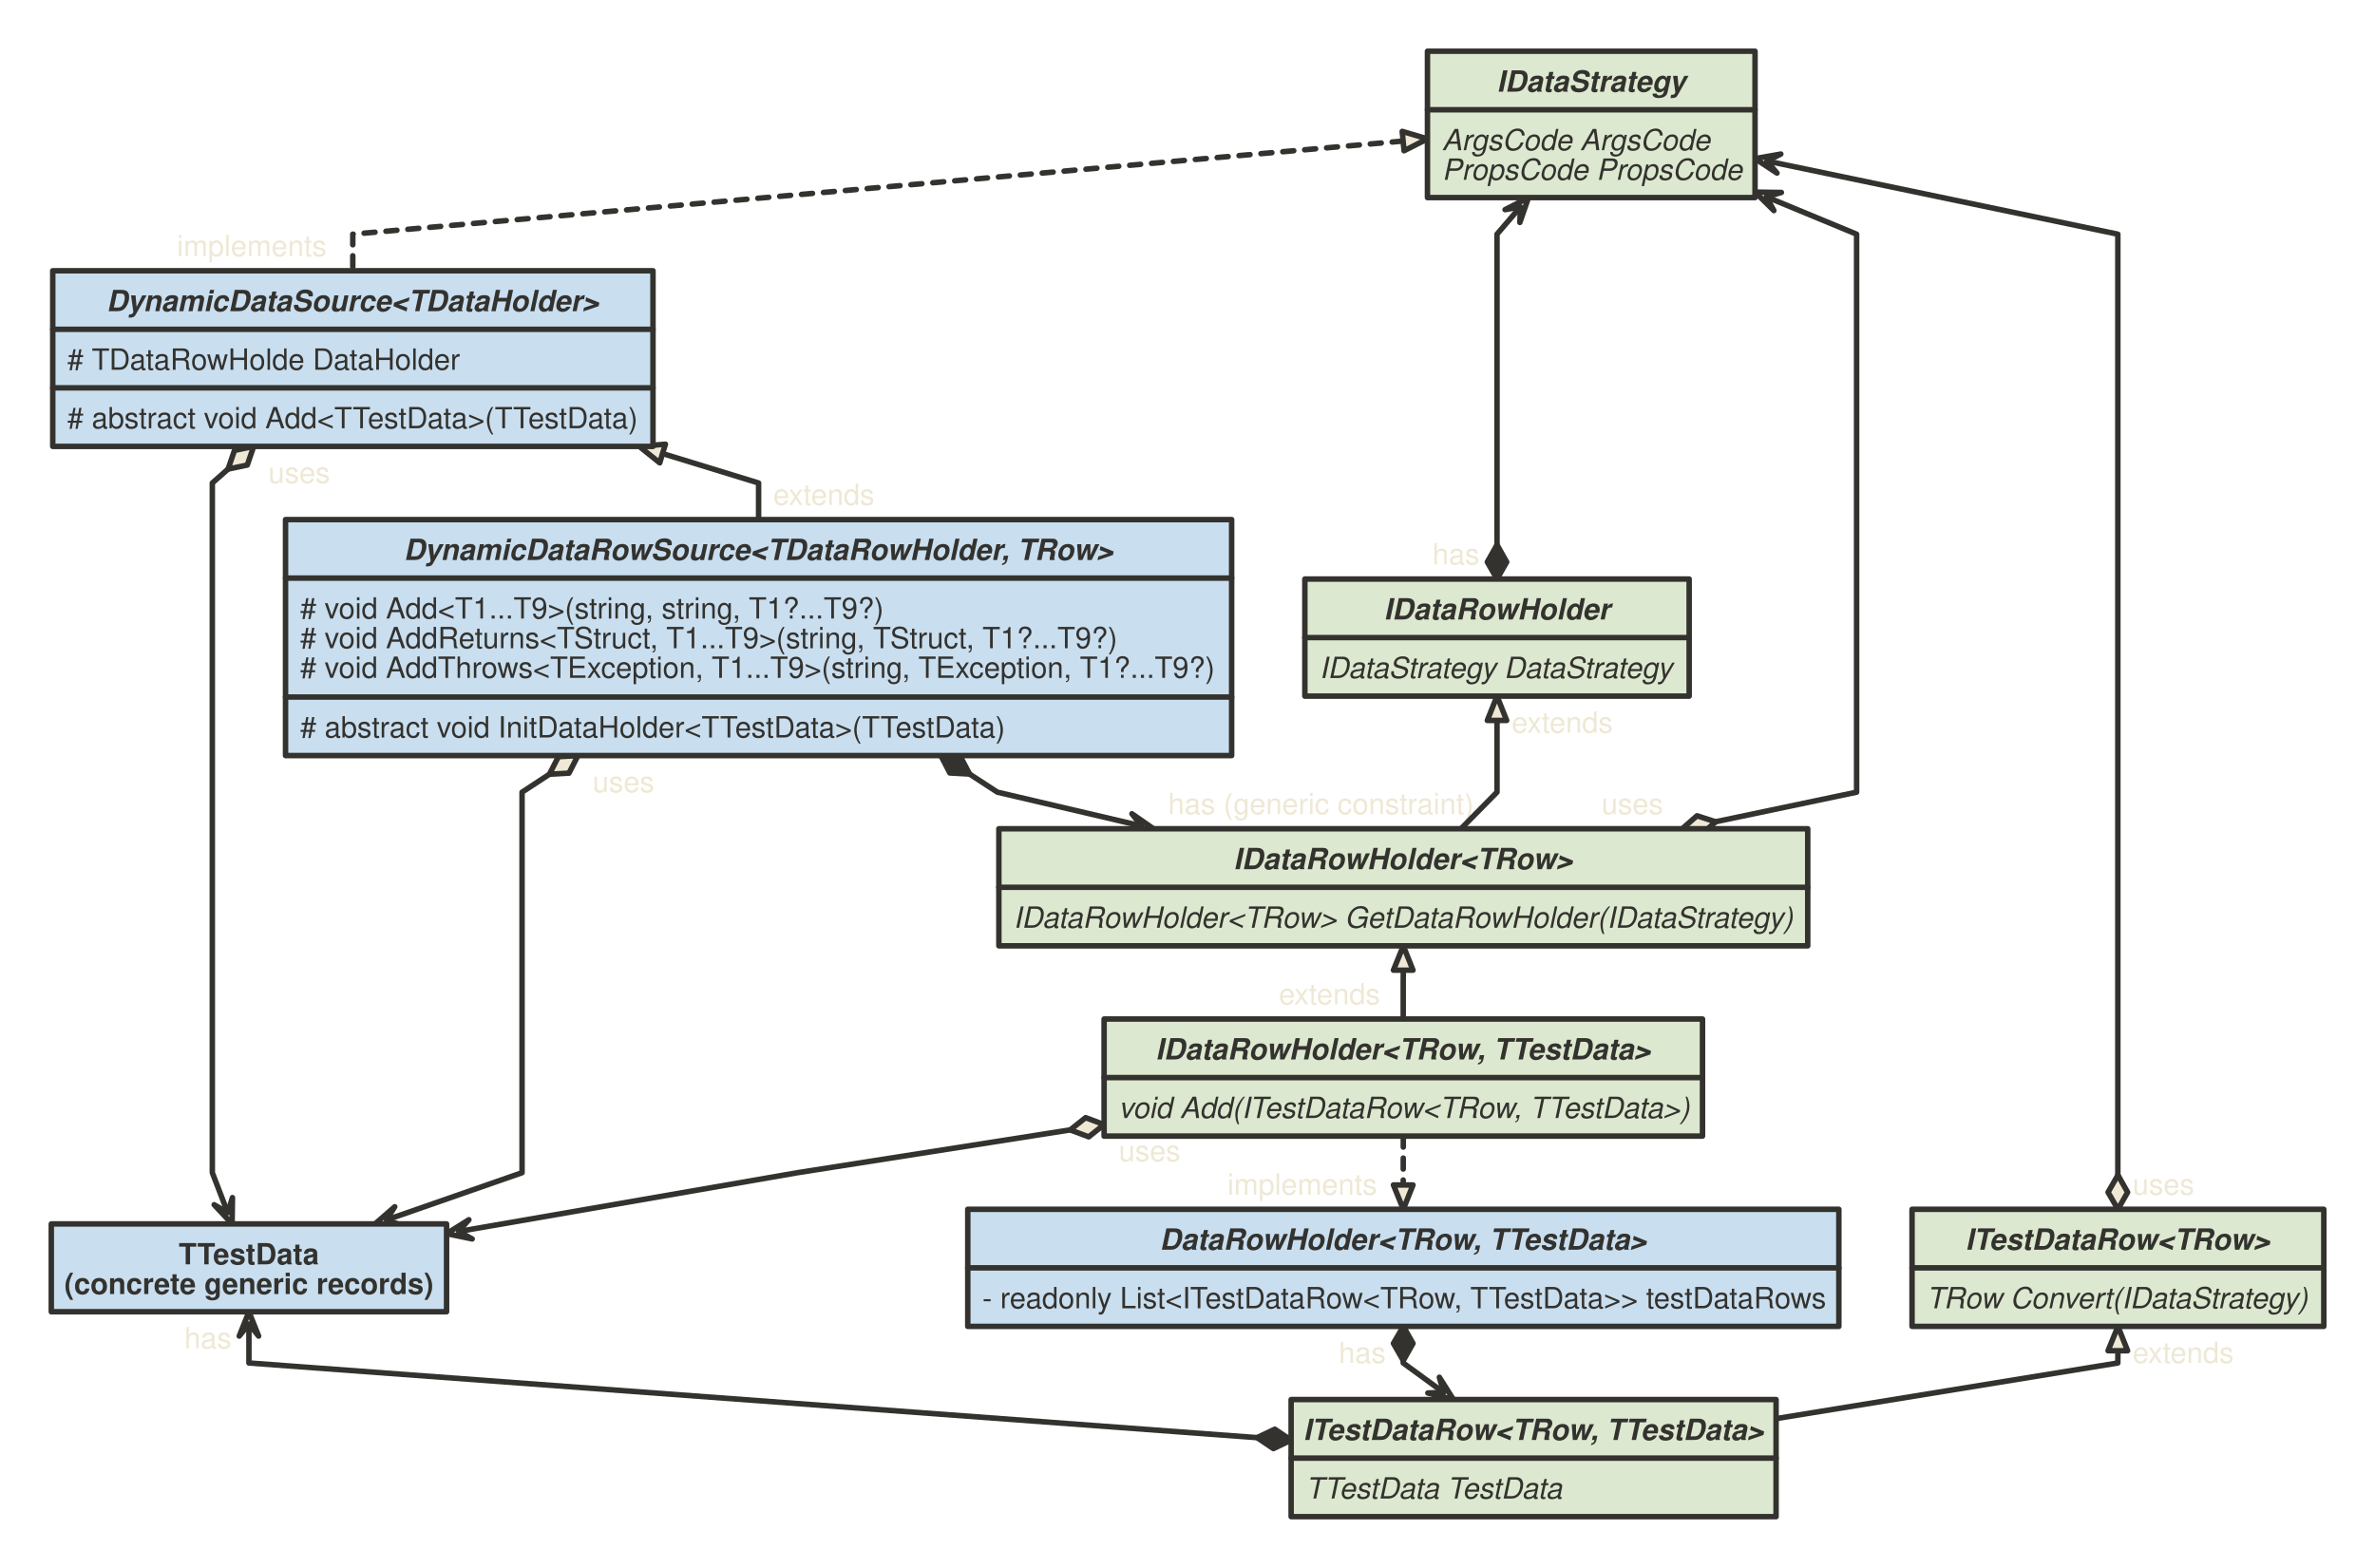
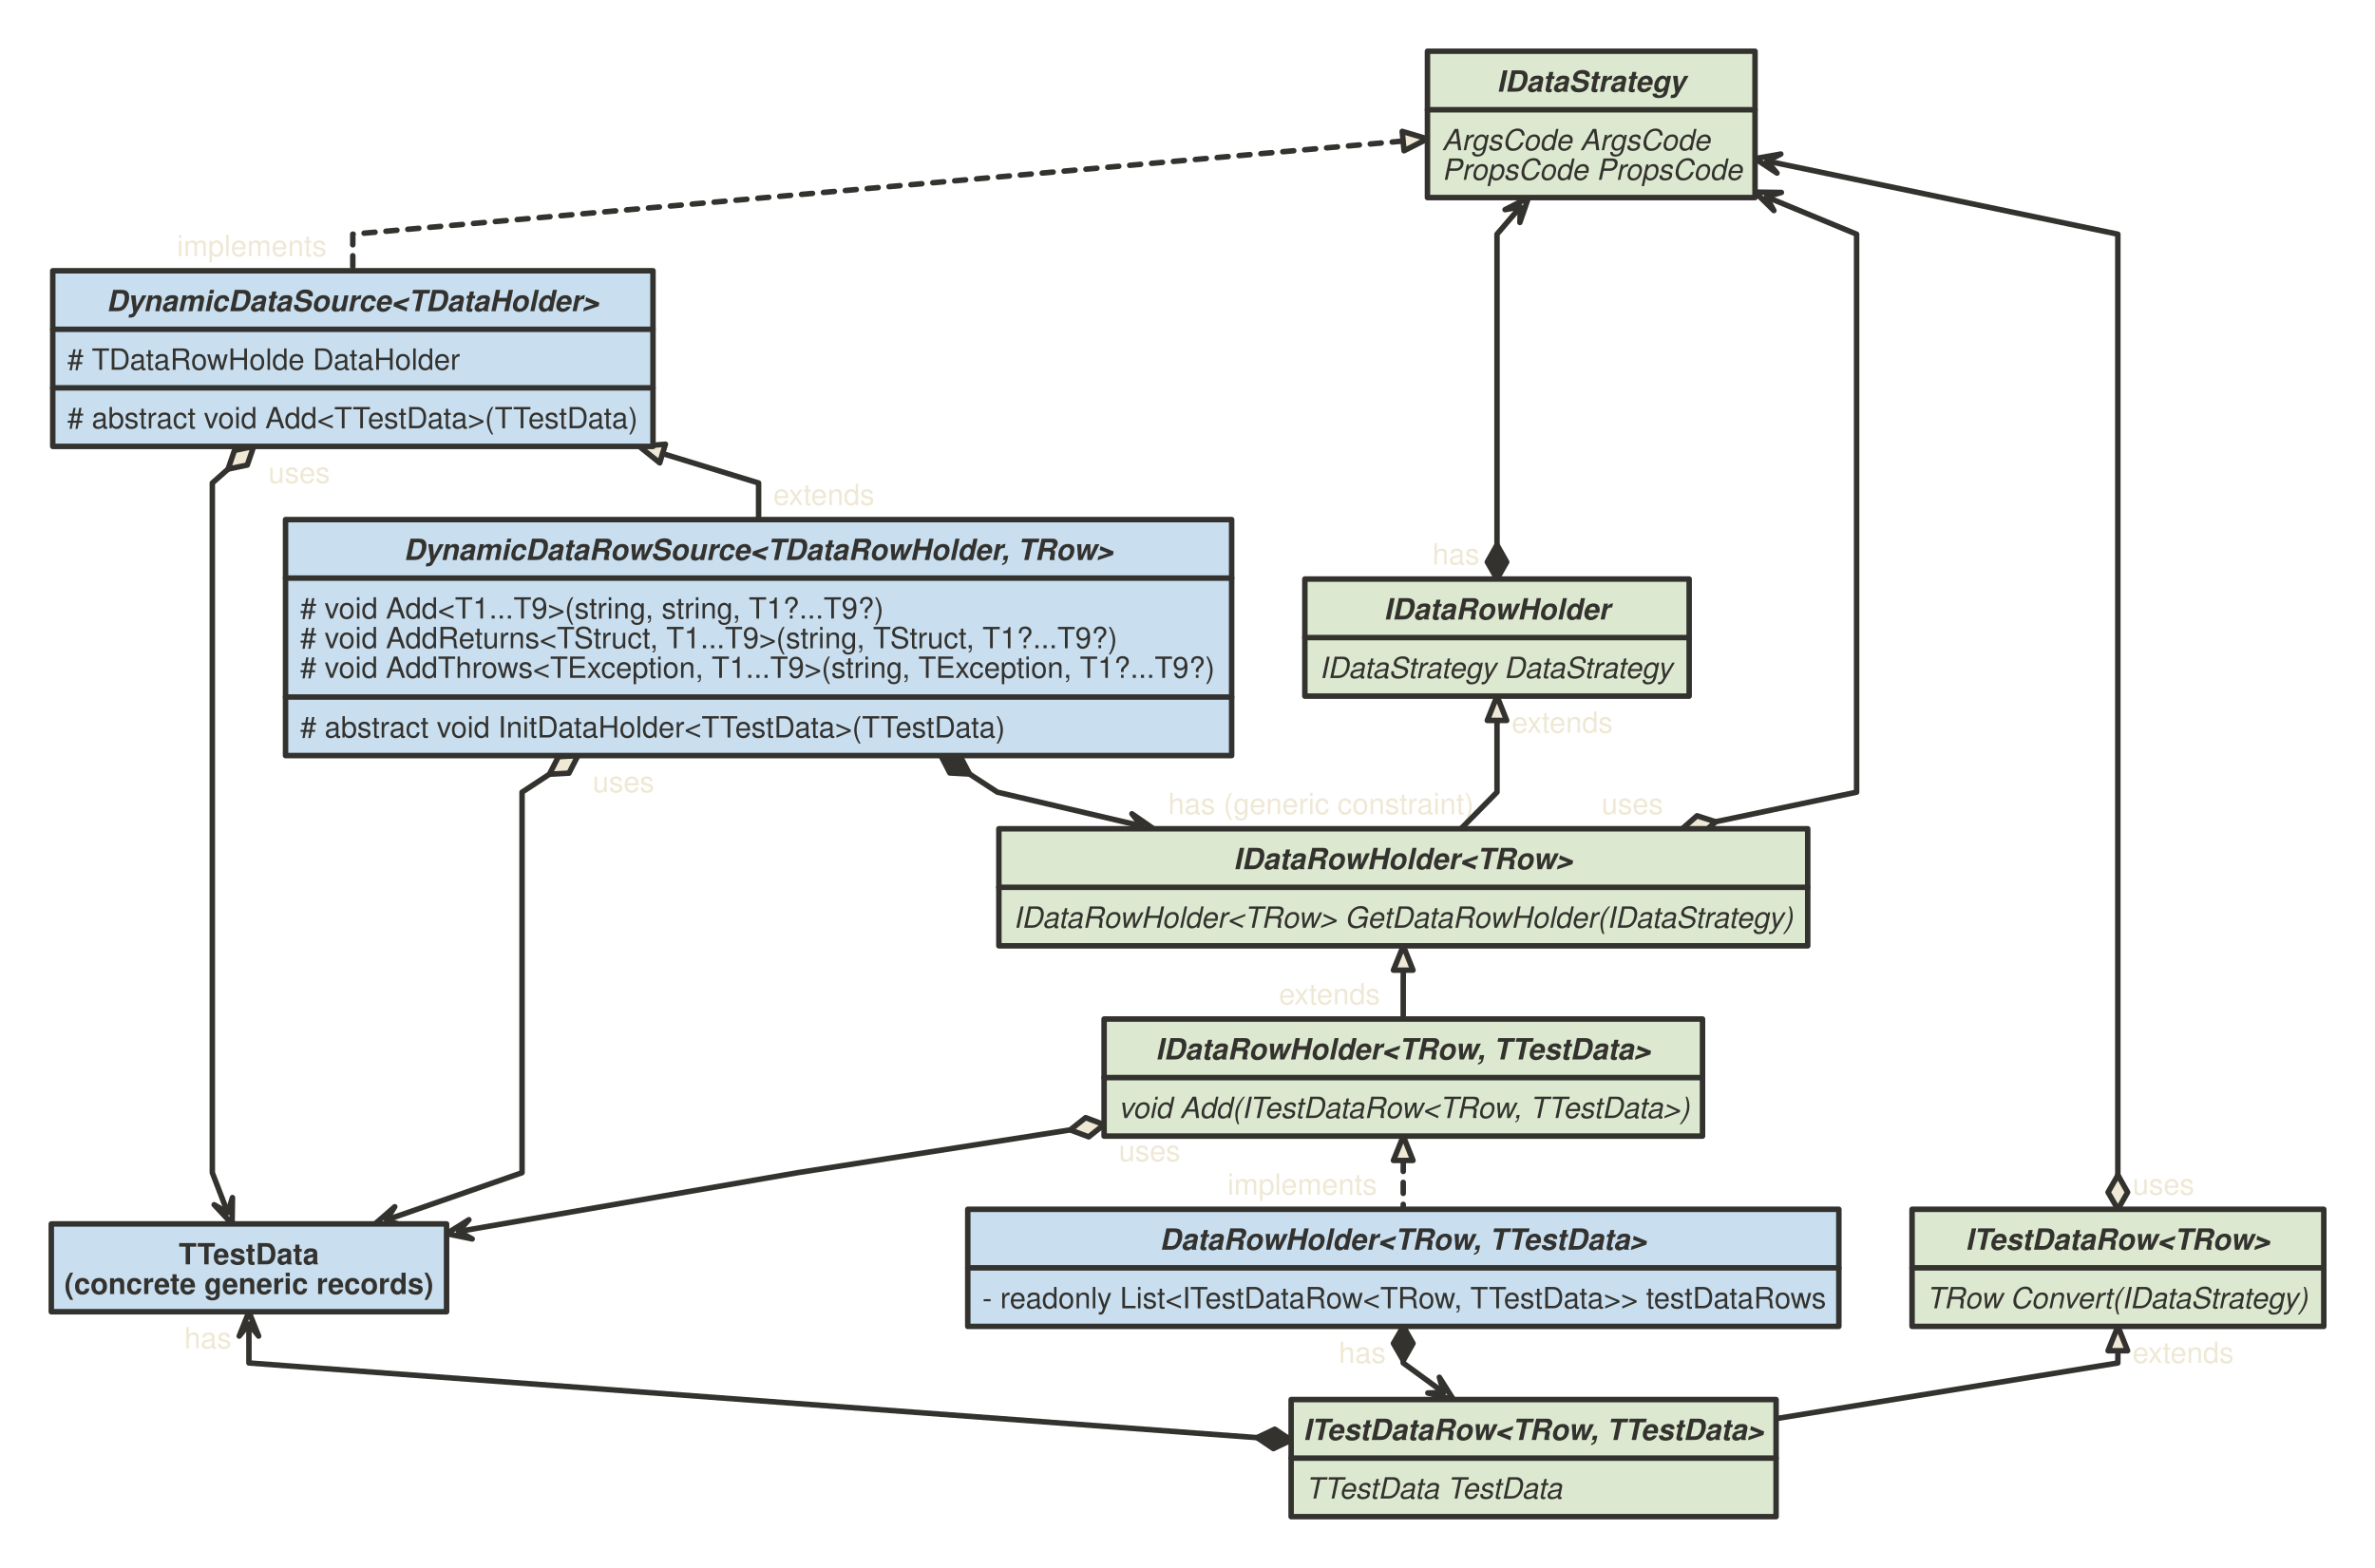
<svg xmlns="http://www.w3.org/2000/svg" version="1.1" baseProfile="full" width="1297.8" height="857.0" viewBox="0 0 1297.75 857">
  <g stroke-width="1.0" text-align="left" font="12pt Helvetica, Arial, sans-serif" font-size="12pt" font-family="Helvetica" font-weight="bold" font-style="normal">
    <g font-family="Helvetica" font-size="12pt" font-weight="bold" font-style="normal" stroke-width="3.0" stroke-linejoin="round" stroke-linecap="round" stroke="#33322E">
      <g stroke="transparent" fill="transparent">
        <rect x="0.0" y="0.0" height="857.0" width="1297.8" stroke="none" />
      </g>
      <g transform="translate(8, 8)" fill="#33322E">
        <g transform="translate(20, 20)" fill="#eee8d5" font-family="Helvetica" font-size="12pt" font-weight="normal" font-style="normal">
          <text x="72.7" y="709.0" stroke="none">has</text>
          <path d="M108.0 695.7 L108 717 L658.884 757.806 L658.9 757.8 " fill="none" />
          <g fill="#33322E">
            <path d="M667.8 763.8 L658.9 757.8 L668.6 753.2 L677.5 759.2 Z" />
          </g>
          <path d="M113.3 702.3 L108.0 695.7 L102.7 702.3 L108.0 689.0 Z" />
          <text x="118.6" y="236.0" stroke="none">uses</text>
          <path d="M96.6 228.4 L88 236 L88 320.5 L88 320.5 L88 405 L88 405 L88 457 L88 457 L88 509 L88 509 L88 561 L88 561 L88 613 L88 613 L96.376 634.778 L96.4 634.8 " fill="none" />
          <path d="M89.0 630.5 L96.4 634.8 L99.0 626.6 L98.8 641.0 Z" />
          <g fill="#eee8d5">
            <path d="M107.1 226.2 L96.6 228.4 L100.1 218.2 L110.6 216.0 Z" />
          </g>
          <text x="610.3" y="417.0" stroke="none">has
					(generic constraint)</text>
          <path d="M501.8 395.1 L517 405 L595.798 423.478 L595.8 423.5 " fill="none" />
          <path d="M588.1 427.1 L595.8 423.5 L590.5 416.8 L602.3 425.0 Z" />
          <g fill="#33322E">
            <path d="M496.8 385.6 L501.8 395.1 L491.0 394.5 L486.1 385.0 Z" />
          </g>
          <text x="754.7" y="280.5" stroke="none">has</text>
          <path d="M802.8 85.1 L790 100 L790 168 L790 168 L790 236 L790 236 L790 269.833 L790.0 269.8 " fill="none" />
          <g fill="#33322E">
            <path d="M784.7 279.2 L790.0 269.8 L795.3 279.2 L790.0 288.5 Z" />
          </g>
          <path d="M802.5 93.6 L802.8 85.1 L794.4 86.6 L807.2 80.0 Z" />
          <text x="798.0" y="372.5" stroke="none">extends</text>
          <path d="M790.0 365.8 L790 405 L770.288 425 L770.3 425.0 " fill="none" />
          <path d="M795.3 365.8 L790.0 365.8 L784.7 365.8 L790.0 352.5 Z" />
          <text x="670.8" y="521.0" stroke="none">extends</text>
          <path d="M738.8 502.3 L738.75 509 L738.75 529 L738.8 529.0 " fill="none" />
          <path d="M744.1 502.3 L738.8 502.3 L733.4 502.3 L738.8 489.0 Z" />
          <text x="68.7" y="112.0" stroke="none">implements</text>
          <g stroke-dasharray="6 6">
            <path d="M738.7 49.1 L164.75 100 L164.75 120 L164.8 120.0 " fill="none" />
          </g>
          <path d="M739.2 54.4 L738.7 49.1 L738.2 43.8 L752.0 47.9 Z" />
          <text x="394.5" y="248.0" stroke="none">extends</text>
          <path d="M334.0 219.9 L386.5 236 L386.5 256 L386.5 256.0 " fill="none" />
          <path d="M335.6 214.8 L334.0 219.9 L332.5 225.0 L321.3 216.0 Z" />
          <text x="295.8" y="405.0" stroke="none">uses</text>
          <path d="M272.2 395.2 L257.25 405 L257.25 457 L257.25 457 L257.25 509 L257.25 509 L257.25 561 L257.25 561 L257.25 613 L257.25 613 L183.18 638.807 L183.2 638.8 " fill="none" />
          <path d="M187.7 631.6 L183.2 638.8 L191.2 641.6 L176.9 641.0 Z" />
          <g fill="#eee8d5">
            <path d="M282.9 394.6 L272.2 395.2 L277.1 385.6 L287.8 385.0 Z" />
          </g>
          <text x="847.1" y="417.0" stroke="none">uses</text>
          <path d="M937.2 79.6 L986.5 100 L986.5 168 L986.5 168 L986.5 236 L986.5 236 L986.5 320.5 L986.5 320.5 L986.5 405 L986.5 405 L909.48 421.166 L909.5 421.2 " fill="none" />
          <g fill="#eee8d5">
            <path d="M899.3 417.9 L909.5 421.2 L901.4 428.3 L891.2 425.0 Z" />
          </g>
          <path d="M945.4 77.2 L937.2 79.6 L941.3 87.1 L931.0 77.0 Z" />
          <text x="642.7" y="625.0" stroke="none">implements</text>
          <g stroke-dasharray="6 6">
-             <path d="M738.8 593.0 L738.75 613 L738.75 619.667 L738.8 619.7 " fill="none" />
-           </g>
-           <path d="M733.4 619.7 L738.8 619.7 L744.1 619.7 L738.8 633.0 Z" />
+             <path d="M738.8 606.3 L738.75 613 L738.75 633 L738.8 633.0 " fill="none" />
+           </g>
+           <path d="M744.1 606.3 L738.8 606.3 L733.4 606.3 L738.8 593.0 Z" />
          <text x="583.3" y="606.7" stroke="none">uses</text>
          <path d="M556.8 589.6 L407.75 613 L222.569 645.125 L222.6 645.1 " fill="none" />
          <path d="M228.2 638.7 L222.6 645.1 L230.0 649.2 L216.0 646.3 Z" />
          <g fill="#eee8d5">
            <path d="M566.9 593.4 L556.8 589.6 L565.2 582.9 L575.3 586.7 Z" />
          </g>
          <text x="703.5" y="717.0" stroke="none">has</text>
          <path d="M738.8 715.7 L738.75 717 L760.769 733.07 L760.8 733.1 " fill="none" />
          <path d="M752.2 733.4 L760.8 733.1 L758.5 724.8 L766.2 737.0 Z" />
          <g fill="#33322E">
            <path d="M744.1 706.3 L738.8 715.7 L733.4 706.3 L738.8 697.0 Z" />
          </g>
          <text x="1137.3" y="625.0" stroke="none">uses</text>
          <path d="M937.5 60.0 L1129.25 100 L1129.25 168 L1129.25 168 L1129.25 236 L1129.25 236 L1129.25 320.5 L1129.25 320.5 L1129.25 405 L1129.25 405 L1129.25 457 L1129.25 457 L1129.25 509 L1129.25 509 L1129.25 561 L1129.25 561 L1129.25 613 L1129.25 613 L1129.25 614.333 L1129.3 614.3 " fill="none" />
          <g fill="#eee8d5">
            <path d="M1123.9 623.7 L1129.3 614.3 L1134.6 623.7 L1129.3 633.0 Z" />
          </g>
          <path d="M945.1 56.2 L937.5 60.0 L943.0 66.6 L931.0 58.7 Z" />
          <text x="1137.3" y="717.0" stroke="none">extends</text>
          <path d="M1129.3 710.3 L1129.25 717 L942.5 747.418 L942.5 747.4 " fill="none" />
          <path d="M1134.6 710.3 L1129.3 710.3 L1123.9 710.3 L1129.3 697.0 Z" />
          <g data-name="IDataStrategy">
            <g fill="#DCE8CF" stroke="#33322E" data-name="IDataStrategy">
              <rect x="752.0" y="0.0" height="80.0" width="179.0" data-name="IDataStrategy" />
              <path d="M752.0 32.0 L931.0 32.0" fill="none" data-name="IDataStrategy" />
            </g>
            <g transform="translate(752, 0)" font-family="Helvetica" font-size="12pt" font-weight="bold" font-style="italic" data-name="IDataStrategy" data-compartment="0">
              <g transform="translate(8, 8)" fill="#33322E" text-align="center" data-name="IDataStrategy" data-compartment="0">
                <text x="81.5" y="14.1" stroke="none" text-anchor="middle" data-name="IDataStrategy" data-compartment="0">IDataStrategy</text>
              </g>
            </g>
            <g transform="translate(752, 32)" font-family="Helvetica" font-size="12pt" font-weight="normal" font-style="italic" data-name="IDataStrategy" data-compartment="1">
              <g transform="translate(8, 8)" fill="#33322E" text-align="left" data-name="IDataStrategy" data-compartment="1">
                <text x="0.0" y="14.1" stroke="none" data-name="IDataStrategy" data-compartment="1">ArgsCode ArgsCode</text>
                <text x="0.0" y="30.3" stroke="none" data-name="IDataStrategy" data-compartment="1">PropsCode PropsCode</text>
              </g>
            </g>
          </g>
          <g data-name="DynamicDataSource&lt;TDataHolder&gt;">
            <g fill="#C9DEEF" stroke="#33322E" data-name="DynamicDataSource&lt;TDataHolder&gt;">
              <rect x="0.8" y="120.0" height="96.0" width="328.0" data-name="DynamicDataSource&lt;TDataHolder&gt;" />
              <path d="M0.8 152.0 L328.8 152.0" fill="none" data-name="DynamicDataSource&lt;TDataHolder&gt;" />
              <path d="M0.8 184.0 L328.8 184.0" fill="none" data-name="DynamicDataSource&lt;TDataHolder&gt;" />
            </g>
            <g transform="translate(0.75, 120)" font-family="Helvetica" font-size="12pt" font-weight="bold" font-style="italic" data-name="DynamicDataSource&lt;TDataHolder&gt;" data-compartment="0">
              <g transform="translate(8, 8)" fill="#33322E" text-align="center" data-name="DynamicDataSource&lt;TDataHolder&gt;" data-compartment="0">
                <text x="156.0" y="14.1" stroke="none" text-anchor="middle" data-name="DynamicDataSource&lt;TDataHolder&gt;" data-compartment="0">DynamicDataSource&lt;TDataHolder&gt;</text>
              </g>
            </g>
            <g transform="translate(0.75, 152)" font-family="Helvetica" font-size="12pt" font-weight="normal" font-style="normal" data-name="DynamicDataSource&lt;TDataHolder&gt;" data-compartment="1">
              <g transform="translate(8, 8)" fill="#33322E" text-align="left" data-name="DynamicDataSource&lt;TDataHolder&gt;" data-compartment="1">
                <text x="0.0" y="14.1" stroke="none" data-name="DynamicDataSource&lt;TDataHolder&gt;" data-compartment="1"># TDataRowHolde DataHolder</text>
              </g>
            </g>
            <g transform="translate(0.75, 184)" font-family="Helvetica" font-size="12pt" font-weight="normal" font-style="normal" data-name="DynamicDataSource&lt;TDataHolder&gt;" data-compartment="2">
              <g transform="translate(8, 8)" fill="#33322E" text-align="left" data-name="DynamicDataSource&lt;TDataHolder&gt;" data-compartment="2">
                <text x="0.0" y="14.1" stroke="none" data-name="DynamicDataSource&lt;TDataHolder&gt;" data-compartment="2"># abstract void Add&lt;TTestData&gt;(TTestData)</text>
              </g>
            </g>
          </g>
          <g data-name="DynamicDataRowSource&lt;TDataRowHolder, TRow&gt;">
            <g fill="#C9DEEF" stroke="#33322E" data-name="DynamicDataRowSource&lt;TDataRowHolder, TRow&gt;">
              <rect x="128.0" y="256.0" height="129.0" width="517.0" data-name="DynamicDataRowSource&lt;TDataRowHolder, TRow&gt;" />
              <path d="M128.0 288.0 L645.0 288.0" fill="none" data-name="DynamicDataRowSource&lt;TDataRowHolder, TRow&gt;" />
              <path d="M128.0 353.0 L645.0 353.0" fill="none" data-name="DynamicDataRowSource&lt;TDataRowHolder, TRow&gt;" />
            </g>
            <g transform="translate(128, 256)" font-family="Helvetica" font-size="12pt" font-weight="bold" font-style="italic" data-name="DynamicDataRowSource&lt;TDataRowHolder, TRow&gt;" data-compartment="0">
              <g transform="translate(8, 8)" fill="#33322E" text-align="center" data-name="DynamicDataRowSource&lt;TDataRowHolder, TRow&gt;" data-compartment="0">
                <text x="250.5" y="14.1" stroke="none" text-anchor="middle" data-name="DynamicDataRowSource&lt;TDataRowHolder, TRow&gt;" data-compartment="0">DynamicDataRowSource&lt;TDataRowHolder, TRow&gt;</text>
              </g>
            </g>
            <g transform="translate(128, 288)" font-family="Helvetica" font-size="12pt" font-weight="normal" font-style="normal" data-name="DynamicDataRowSource&lt;TDataRowHolder, TRow&gt;" data-compartment="1">
              <g transform="translate(8, 8)" fill="#33322E" text-align="left" data-name="DynamicDataRowSource&lt;TDataRowHolder, TRow&gt;" data-compartment="1">
                <text x="0.0" y="14.1" stroke="none" data-name="DynamicDataRowSource&lt;TDataRowHolder, TRow&gt;" data-compartment="1"># void Add&lt;T1...T9&gt;(string, string, T1?...T9?)</text>
                <text x="0.0" y="30.3" stroke="none" data-name="DynamicDataRowSource&lt;TDataRowHolder, TRow&gt;" data-compartment="1"># void AddReturns&lt;TStruct, T1...T9&gt;(string, TStruct, T1?...T9?)</text>
                <text x="0.0" y="46.5" stroke="none" data-name="DynamicDataRowSource&lt;TDataRowHolder, TRow&gt;" data-compartment="1"># void AddThrows&lt;TException, T1...T9&gt;(string, TException, T1?...T9?)</text>
              </g>
            </g>
            <g transform="translate(128, 353)" font-family="Helvetica" font-size="12pt" font-weight="normal" font-style="normal" data-name="DynamicDataRowSource&lt;TDataRowHolder, TRow&gt;" data-compartment="2">
              <g transform="translate(8, 8)" fill="#33322E" text-align="left" data-name="DynamicDataRowSource&lt;TDataRowHolder, TRow&gt;" data-compartment="2">
                <text x="0.0" y="14.1" stroke="none" data-name="DynamicDataRowSource&lt;TDataRowHolder, TRow&gt;" data-compartment="2"># abstract void InitDataHolder&lt;TTestData&gt;(TTestData)</text>
              </g>
            </g>
          </g>
          <g data-name="IDataRowHolder">
            <g fill="#DCE8CF" stroke="#33322E" data-name="IDataRowHolder">
              <rect x="685.0" y="288.5" height="64.0" width="210.0" data-name="IDataRowHolder" />
              <path d="M685.0 320.5 L895.0 320.5" fill="none" data-name="IDataRowHolder" />
            </g>
            <g transform="translate(685, 288.5)" font-family="Helvetica" font-size="12pt" font-weight="bold" font-style="italic" data-name="IDataRowHolder" data-compartment="0">
              <g transform="translate(8, 8)" fill="#33322E" text-align="center" data-name="IDataRowHolder" data-compartment="0">
                <text x="97.0" y="14.1" stroke="none" text-anchor="middle" data-name="IDataRowHolder" data-compartment="0">IDataRowHolder</text>
              </g>
            </g>
            <g transform="translate(685, 320.5)" font-family="Helvetica" font-size="12pt" font-weight="normal" font-style="italic" data-name="IDataRowHolder" data-compartment="1">
              <g transform="translate(8, 8)" fill="#33322E" text-align="left" data-name="IDataRowHolder" data-compartment="1">
                <text x="0.0" y="14.1" stroke="none" data-name="IDataRowHolder" data-compartment="1">IDataStrategy DataStrategy</text>
              </g>
            </g>
          </g>
          <g data-name="IDataRowHolder&lt;TRow&gt;">
            <g fill="#DCE8CF" stroke="#33322E" data-name="IDataRowHolder&lt;TRow&gt;">
              <rect x="517.8" y="425.0" height="64.0" width="442.0" data-name="IDataRowHolder&lt;TRow&gt;" />
              <path d="M517.8 457.0 L959.8 457.0" fill="none" data-name="IDataRowHolder&lt;TRow&gt;" />
            </g>
            <g transform="translate(517.75, 425)" font-family="Helvetica" font-size="12pt" font-weight="bold" font-style="italic" data-name="IDataRowHolder&lt;TRow&gt;" data-compartment="0">
              <g transform="translate(8, 8)" fill="#33322E" text-align="center" data-name="IDataRowHolder&lt;TRow&gt;" data-compartment="0">
                <text x="213.0" y="14.1" stroke="none" text-anchor="middle" data-name="IDataRowHolder&lt;TRow&gt;" data-compartment="0">IDataRowHolder&lt;TRow&gt;</text>
              </g>
            </g>
            <g transform="translate(517.75, 457)" font-family="Helvetica" font-size="12pt" font-weight="normal" font-style="italic" data-name="IDataRowHolder&lt;TRow&gt;" data-compartment="1">
              <g transform="translate(8, 8)" fill="#33322E" text-align="left" data-name="IDataRowHolder&lt;TRow&gt;" data-compartment="1">
                <text x="0.0" y="14.1" stroke="none" data-name="IDataRowHolder&lt;TRow&gt;" data-compartment="1">IDataRowHolder&lt;TRow&gt; GetDataRowHolder(IDataStrategy)</text>
              </g>
            </g>
          </g>
          <g data-name="IDataRowHolder&lt;TRow, TTestData&gt;">
            <g fill="#DCE8CF" stroke="#33322E" data-name="IDataRowHolder&lt;TRow, TTestData&gt;">
              <rect x="575.3" y="529.0" height="64.0" width="327.0" data-name="IDataRowHolder&lt;TRow, TTestData&gt;" />
              <path d="M575.3 561.0 L902.3 561.0" fill="none" data-name="IDataRowHolder&lt;TRow, TTestData&gt;" />
            </g>
            <g transform="translate(575.25, 529)" font-family="Helvetica" font-size="12pt" font-weight="bold" font-style="italic" data-name="IDataRowHolder&lt;TRow, TTestData&gt;" data-compartment="0">
              <g transform="translate(8, 8)" fill="#33322E" text-align="center" data-name="IDataRowHolder&lt;TRow, TTestData&gt;" data-compartment="0">
                <text x="155.5" y="14.1" stroke="none" text-anchor="middle" data-name="IDataRowHolder&lt;TRow, TTestData&gt;" data-compartment="0">IDataRowHolder&lt;TRow, TTestData&gt;</text>
              </g>
            </g>
            <g transform="translate(575.25, 561)" font-family="Helvetica" font-size="12pt" font-weight="normal" font-style="italic" data-name="IDataRowHolder&lt;TRow, TTestData&gt;" data-compartment="1">
              <g transform="translate(8, 8)" fill="#33322E" text-align="left" data-name="IDataRowHolder&lt;TRow, TTestData&gt;" data-compartment="1">
                <text x="0.0" y="14.1" stroke="none" data-name="IDataRowHolder&lt;TRow, TTestData&gt;" data-compartment="1">void Add(ITestDataRow&lt;TRow, TTestData&gt;)</text>
              </g>
            </g>
          </g>
          <g data-name="DataRowHolder&lt;TRow, TTestData&gt;">
            <g fill="#C9DEEF" stroke="#33322E" data-name="DataRowHolder&lt;TRow, TTestData&gt;">
              <rect x="500.8" y="633.0" height="64.0" width="476.0" data-name="DataRowHolder&lt;TRow, TTestData&gt;" />
              <path d="M500.8 665.0 L976.8 665.0" fill="none" data-name="DataRowHolder&lt;TRow, TTestData&gt;" />
            </g>
            <g transform="translate(500.75, 633)" font-family="Helvetica" font-size="12pt" font-weight="bold" font-style="italic" data-name="DataRowHolder&lt;TRow, TTestData&gt;" data-compartment="0">
              <g transform="translate(8, 8)" fill="#33322E" text-align="center" data-name="DataRowHolder&lt;TRow, TTestData&gt;" data-compartment="0">
                <text x="230.0" y="14.1" stroke="none" text-anchor="middle" data-name="DataRowHolder&lt;TRow, TTestData&gt;" data-compartment="0">DataRowHolder&lt;TRow, TTestData&gt;</text>
              </g>
            </g>
            <g transform="translate(500.75, 665)" font-family="Helvetica" font-size="12pt" font-weight="normal" font-style="normal" data-name="DataRowHolder&lt;TRow, TTestData&gt;" data-compartment="1">
              <g transform="translate(8, 8)" fill="#33322E" text-align="left" data-name="DataRowHolder&lt;TRow, TTestData&gt;" data-compartment="1">
                <text x="0.0" y="14.1" stroke="none" data-name="DataRowHolder&lt;TRow, TTestData&gt;" data-compartment="1">- readonly List&lt;ITestDataRow&lt;TRow, TTestData&gt;&gt; testDataRows</text>
              </g>
            </g>
          </g>
          <g data-name="ITestDataRow&lt;TRow&gt;">
            <g fill="#DCE8CF" stroke="#33322E" data-name="ITestDataRow&lt;TRow&gt;">
              <rect x="1016.8" y="633.0" height="64.0" width="225.0" data-name="ITestDataRow&lt;TRow&gt;" />
              <path d="M1016.8 665.0 L1241.8 665.0" fill="none" data-name="ITestDataRow&lt;TRow&gt;" />
            </g>
            <g transform="translate(1016.75, 633)" font-family="Helvetica" font-size="12pt" font-weight="bold" font-style="italic" data-name="ITestDataRow&lt;TRow&gt;" data-compartment="0">
              <g transform="translate(8, 8)" fill="#33322E" text-align="center" data-name="ITestDataRow&lt;TRow&gt;" data-compartment="0">
                <text x="104.5" y="14.1" stroke="none" text-anchor="middle" data-name="ITestDataRow&lt;TRow&gt;" data-compartment="0">ITestDataRow&lt;TRow&gt;</text>
              </g>
            </g>
            <g transform="translate(1016.75, 665)" font-family="Helvetica" font-size="12pt" font-weight="normal" font-style="italic" data-name="ITestDataRow&lt;TRow&gt;" data-compartment="1">
              <g transform="translate(8, 8)" fill="#33322E" text-align="left" data-name="ITestDataRow&lt;TRow&gt;" data-compartment="1">
                <text x="0.0" y="14.1" stroke="none" data-name="ITestDataRow&lt;TRow&gt;" data-compartment="1">TRow Convert(IDataStrategy)</text>
              </g>
            </g>
          </g>
          <g data-name="ITestDataRow&lt;TRow, TTestData&gt;">
            <g fill="#DCE8CF" stroke="#33322E" data-name="ITestDataRow&lt;TRow, TTestData&gt;">
              <rect x="677.5" y="737.0" height="64.0" width="265.0" data-name="ITestDataRow&lt;TRow, TTestData&gt;" />
              <path d="M677.5 769.0 L942.5 769.0" fill="none" data-name="ITestDataRow&lt;TRow, TTestData&gt;" />
            </g>
            <g transform="translate(677.5, 737)" font-family="Helvetica" font-size="12pt" font-weight="bold" font-style="italic" data-name="ITestDataRow&lt;TRow, TTestData&gt;" data-compartment="0">
              <g transform="translate(8, 8)" fill="#33322E" text-align="center" data-name="ITestDataRow&lt;TRow, TTestData&gt;" data-compartment="0">
                <text x="124.5" y="14.1" stroke="none" text-anchor="middle" data-name="ITestDataRow&lt;TRow, TTestData&gt;" data-compartment="0">ITestDataRow&lt;TRow, TTestData&gt;</text>
              </g>
            </g>
            <g transform="translate(677.5, 769)" font-family="Helvetica" font-size="12pt" font-weight="normal" font-style="italic" data-name="ITestDataRow&lt;TRow, TTestData&gt;" data-compartment="1">
              <g transform="translate(8, 8)" fill="#33322E" text-align="left" data-name="ITestDataRow&lt;TRow, TTestData&gt;" data-compartment="1">
                <text x="0.0" y="14.1" stroke="none" data-name="ITestDataRow&lt;TRow, TTestData&gt;" data-compartment="1">TTestData TestData</text>
              </g>
            </g>
          </g>
          <g data-name="TTestData">
            <g fill="#C9DEEF" stroke="#33322E" data-name="TTestData">
              <rect x="0.0" y="641.0" height="48.0" width="216.0" data-name="TTestData" />
            </g>
            <g transform="translate(0, 641)" font-family="Helvetica" font-size="12pt" font-weight="bold" font-style="normal" data-name="TTestData" data-compartment="0">
              <g transform="translate(8, 8)" fill="#33322E" text-align="center" data-name="TTestData" data-compartment="0">
                <text x="100.0" y="14.1" stroke="none" text-anchor="middle" data-name="TTestData" data-compartment="0">TTestData</text>
                <text x="100.0" y="30.3" stroke="none" text-anchor="middle" data-name="TTestData" data-compartment="0">(concrete generic records)</text>
              </g>
            </g>
          </g>
        </g>
      </g>
    </g>
  </g>
</svg>
